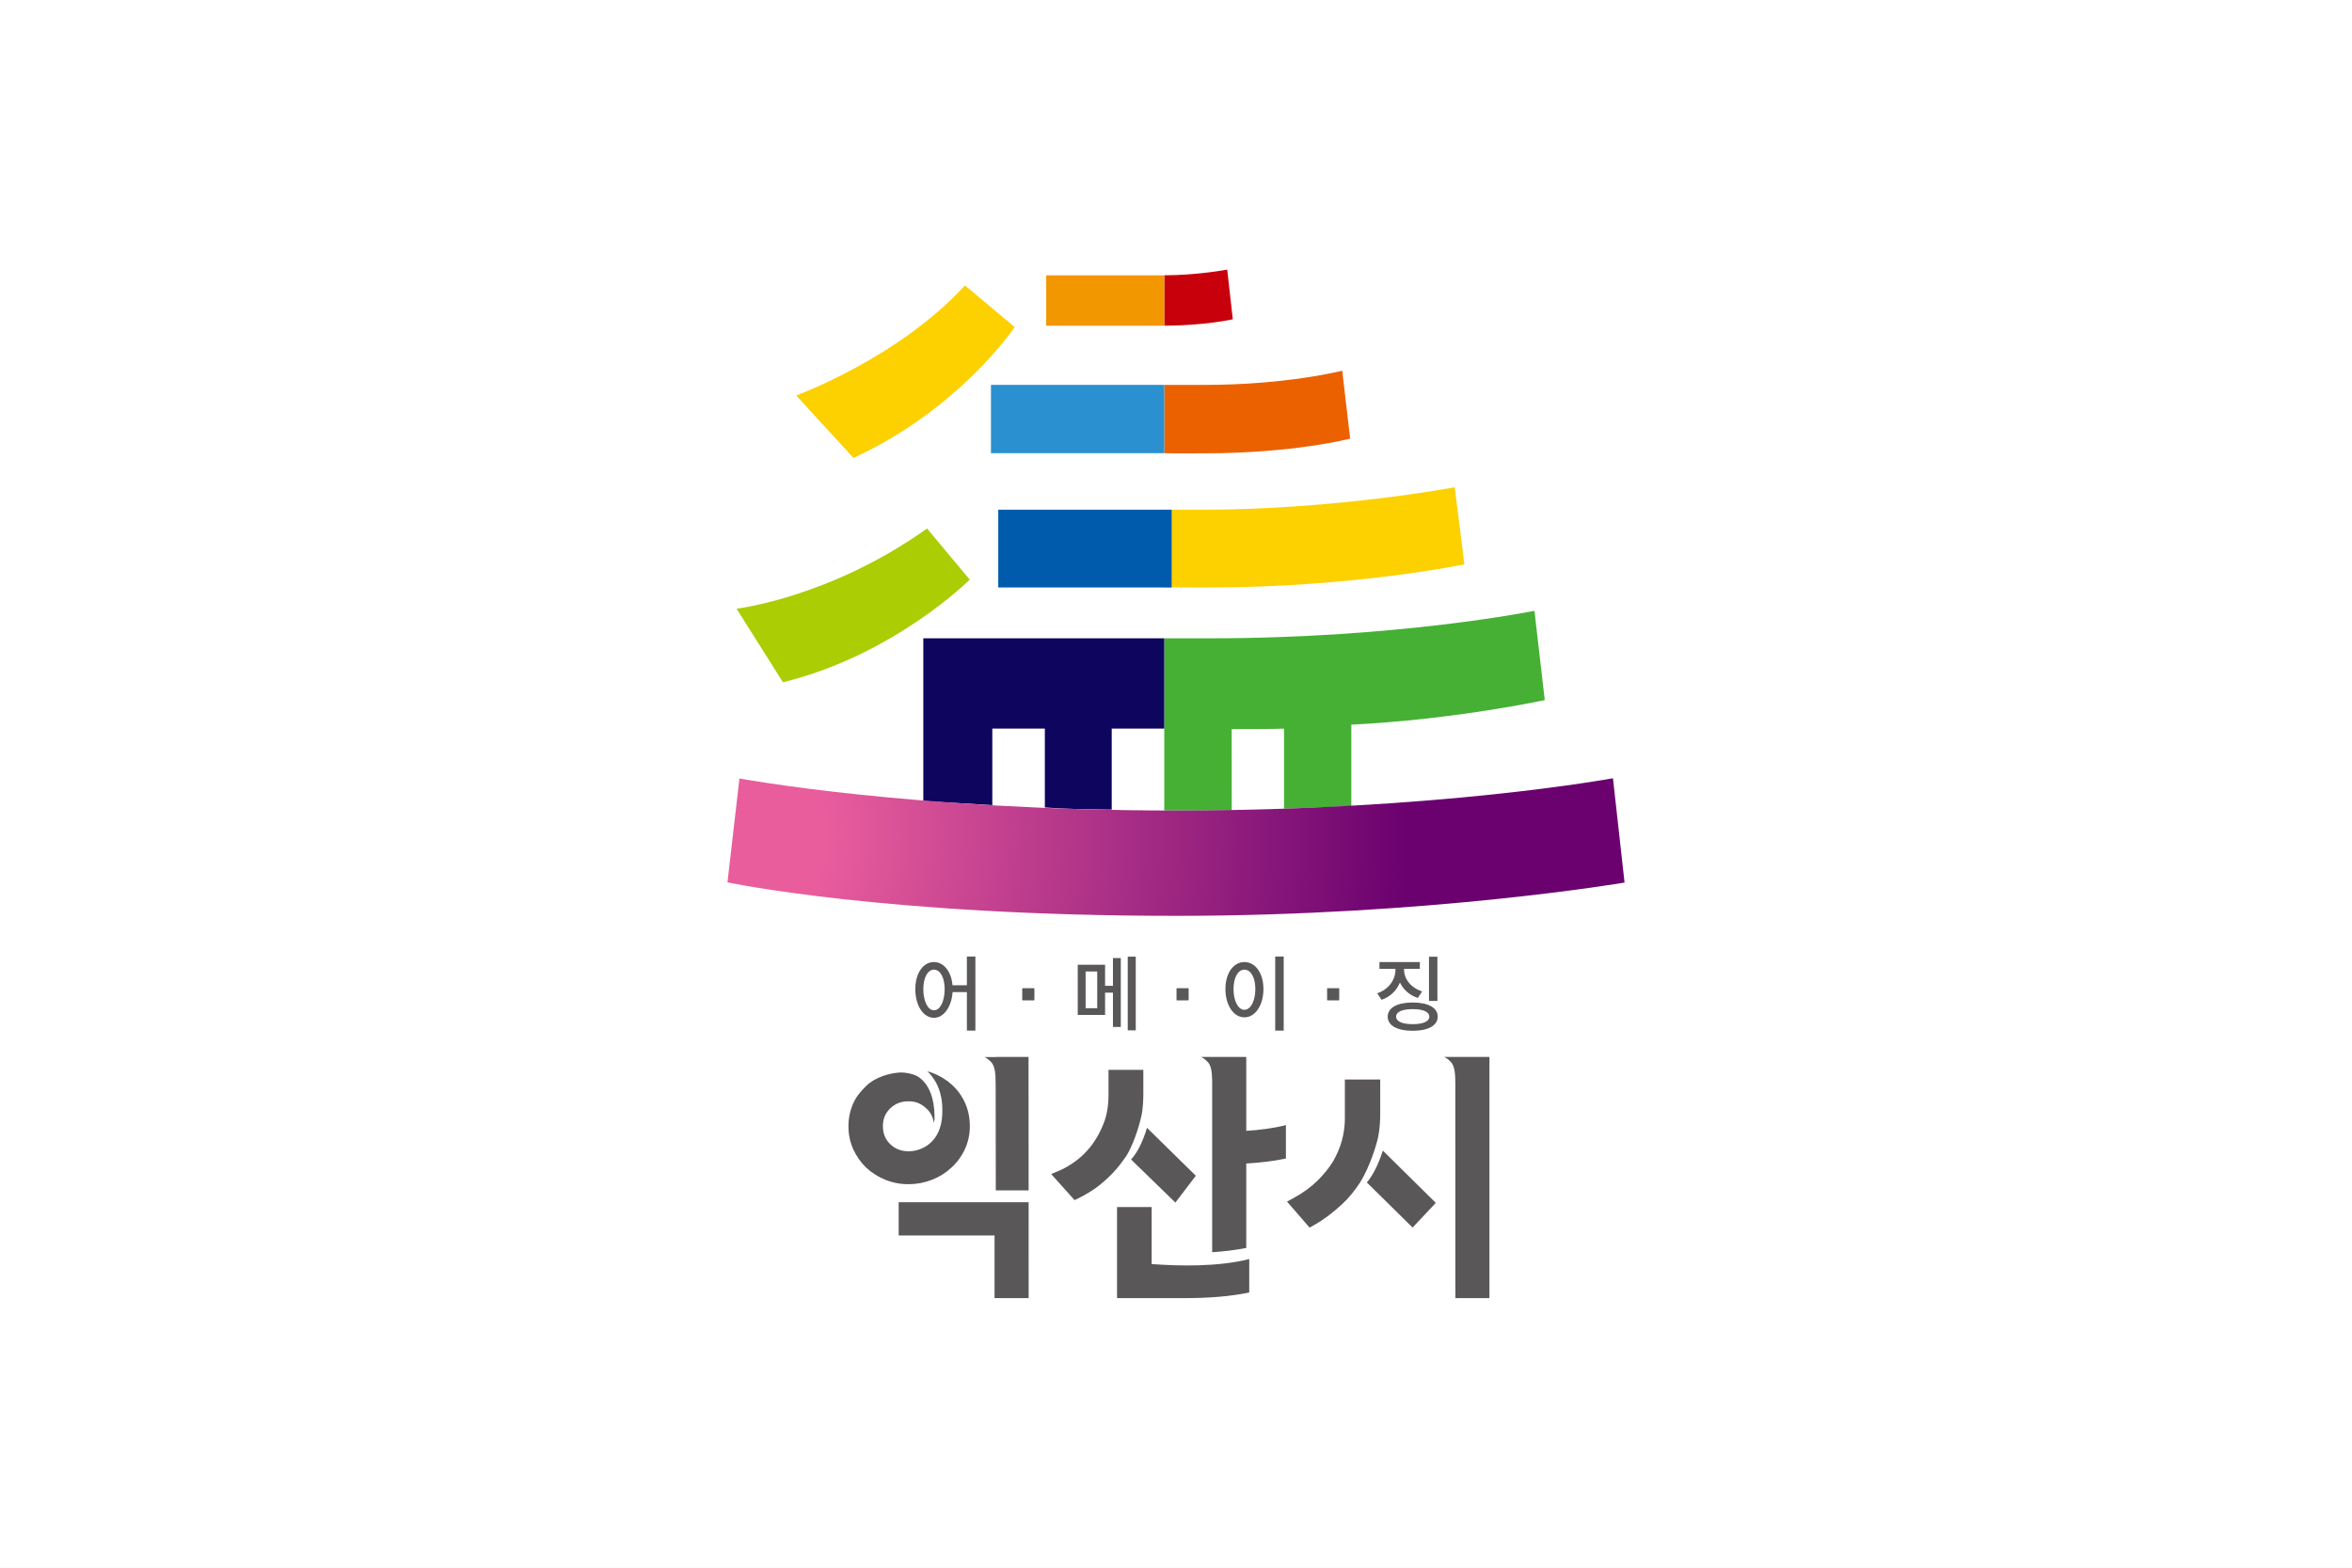
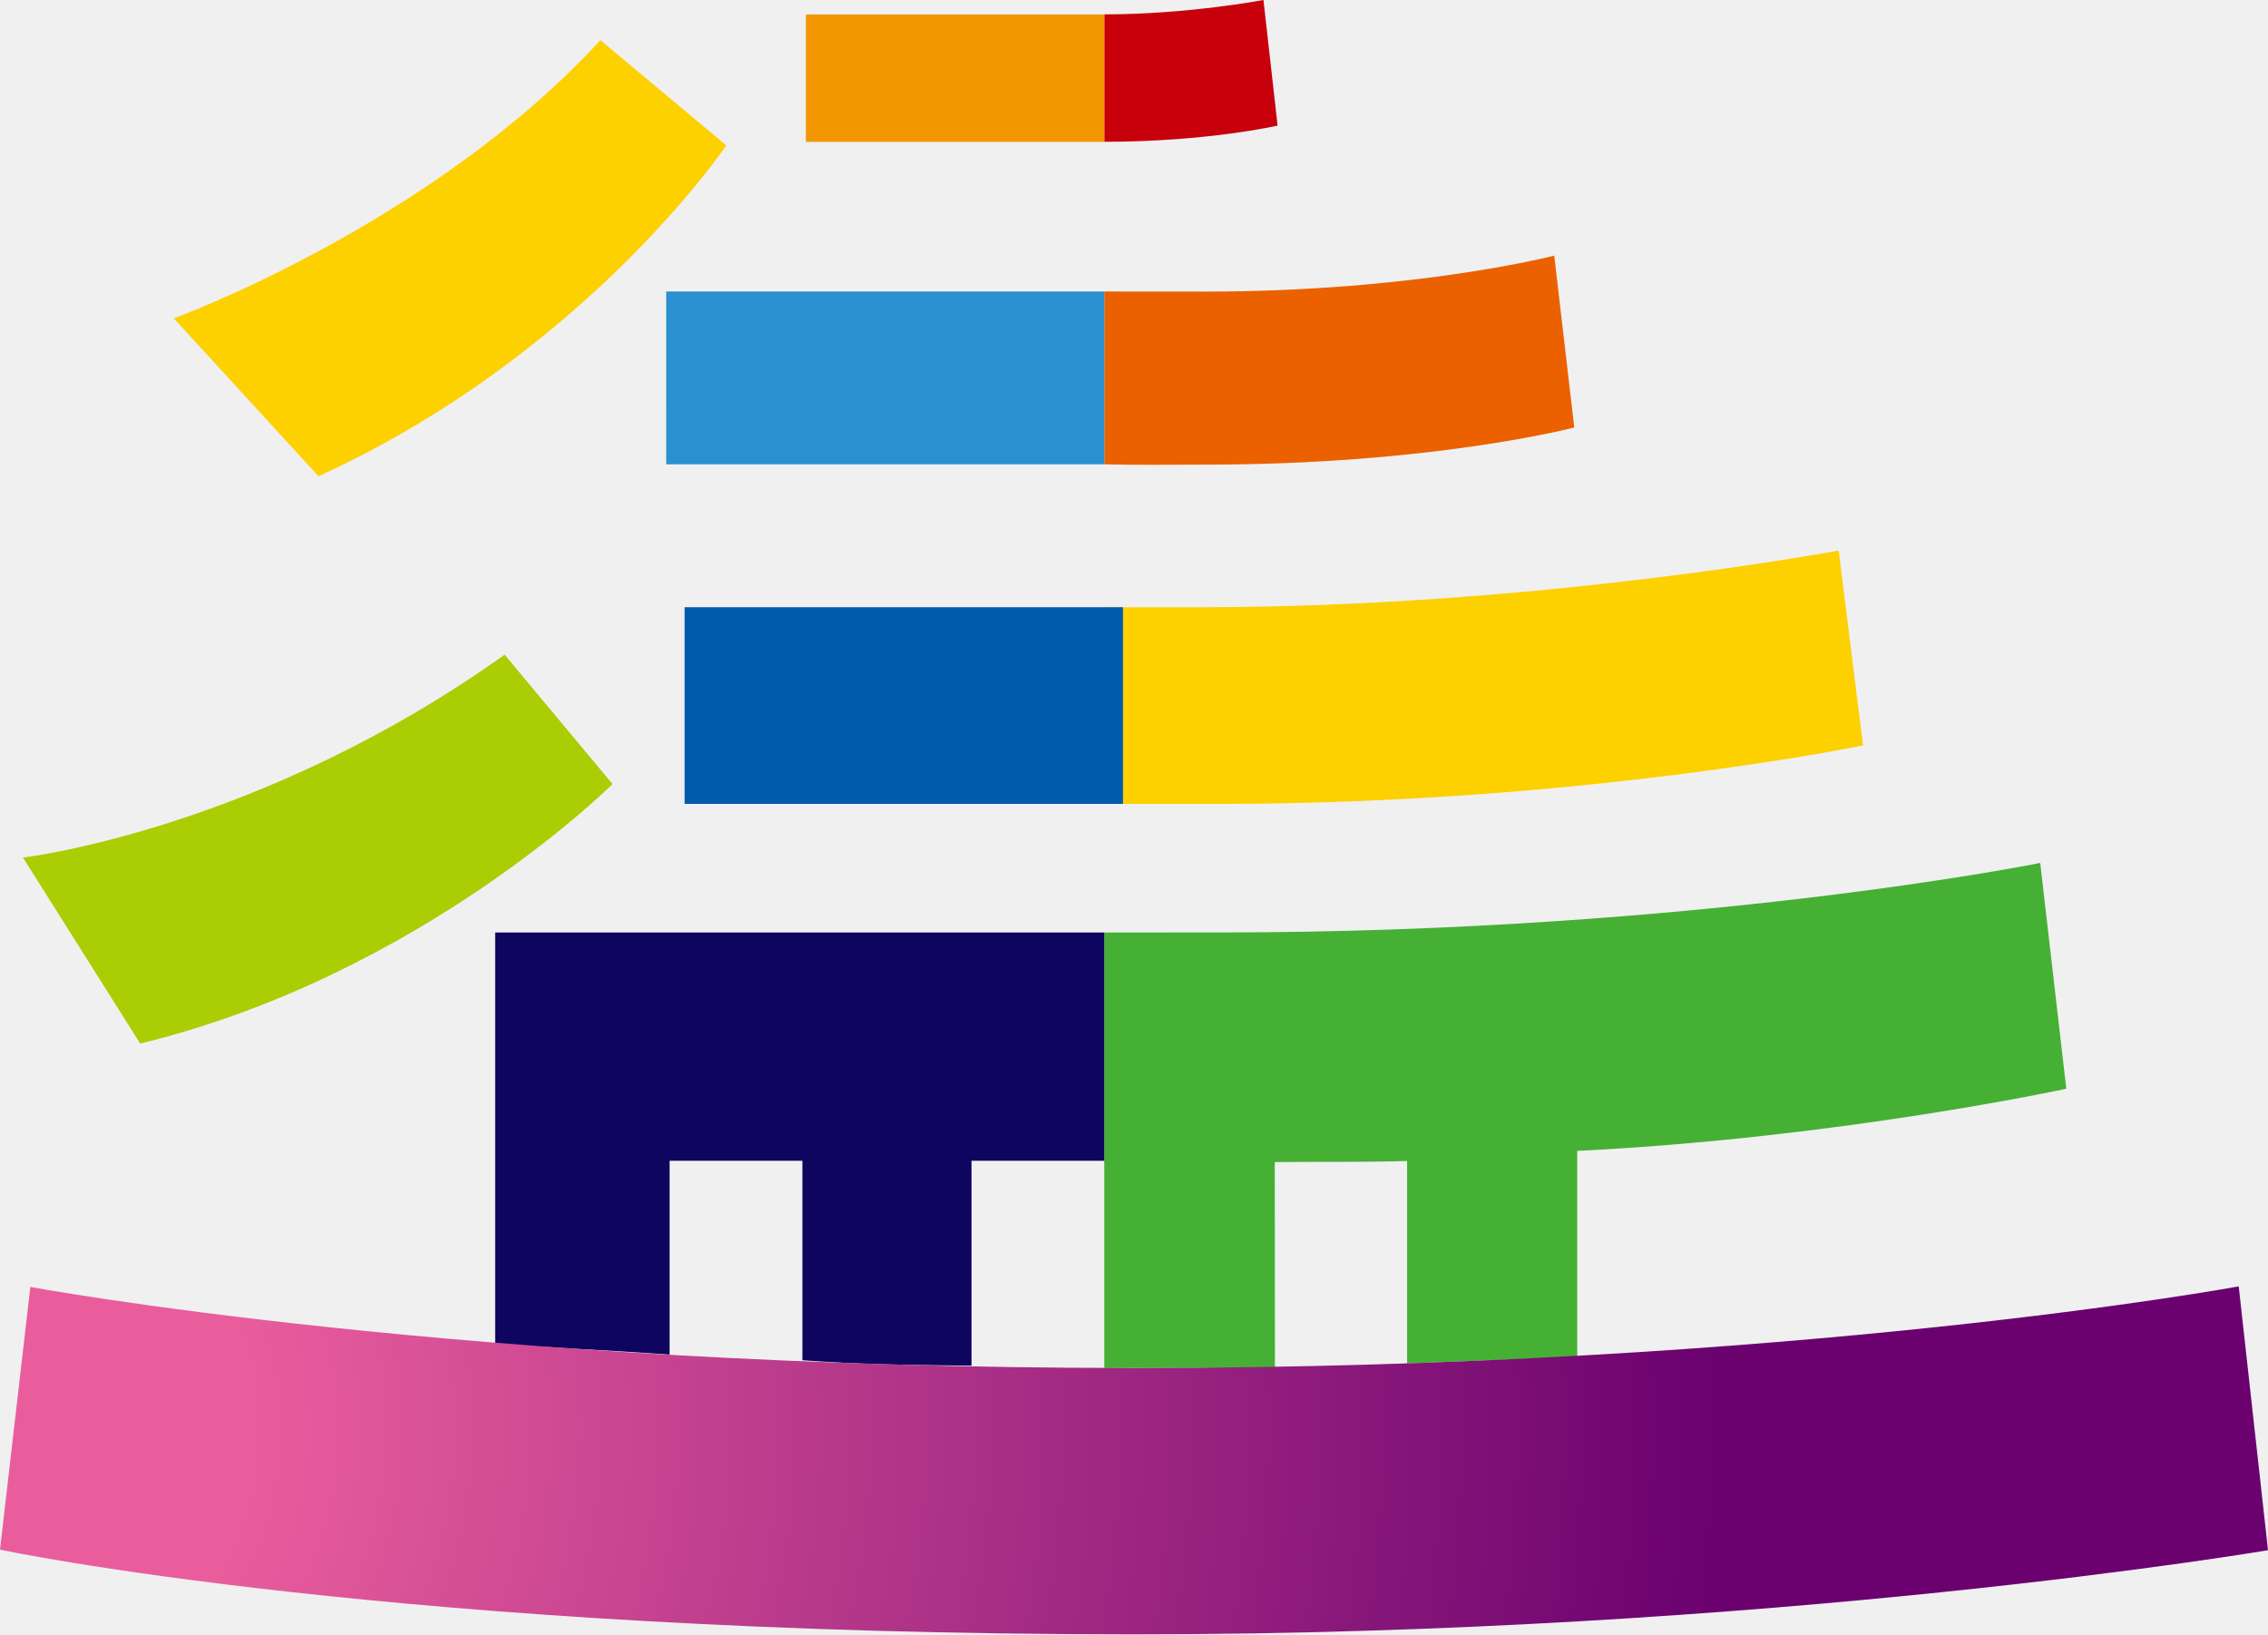
- <svg xmlns="http://www.w3.org/2000/svg" width="300mm" height="200mm" viewBox="0 0 300 200" version="1.1" id="svg8">
-   <defs id="defs2">
-     <clipPath clipPathUnits="userSpaceOnUse" id="clipPath18">
-       <path d="M 0,841.89 H 595.275 V 0 H 0 Z" id="path16" />
-     </clipPath>
-     <clipPath clipPathUnits="userSpaceOnUse" id="clipPath18-6">
-       <path d="M 0,792 H 612 V 0 H 0 Z" id="path16-7" />
-     </clipPath>
-     <clipPath clipPathUnits="userSpaceOnUse" id="clipPath18-0">
-       <path d="M 0,841.89 H 595.28 V 0 H 0 Z" id="path16-76" />
-     </clipPath>
-     <radialGradient fx="0" fy="0" cx="0" cy="0" r="1" gradientUnits="userSpaceOnUse" gradientTransform="matrix(126.8353,0,0,-126.8353,212.4233,556.8369)" spreadMethod="pad" id="radialGradient106">
-       <stop style="stop-opacity:1;stop-color:#e95d9d" offset="0" id="stop98" />
-       <stop style="stop-opacity:1;stop-color:#e95d9d" offset="0.157" id="stop100" />
-       <stop style="stop-opacity:1;stop-color:#6a016f" offset="0.972" id="stop102" />
-       <stop style="stop-opacity:1;stop-color:#6a016f" offset="1" id="stop104" />
+ <svg xmlns="http://www.w3.org/2000/svg" xml:space="preserve" width="416.366" height="300" viewBox="0 0 416.366 300">
+   <defs>
+     <radialGradient id="a" cx="0" cy="0" r="1" fx="0" fy="0" gradientTransform="matrix(115.6246 0 0 -115.6246 118.455 401.368)" gradientUnits="userSpaceOnUse" spreadMethod="pad">
+       <stop offset="0" style="stop-opacity:1;stop-color:#e95d9d" />
+       <stop offset="0.157" style="stop-opacity:1;stop-color:#e95d9d" />
+       <stop offset="0.972" style="stop-opacity:1;stop-color:#6a016f" />
+       <stop offset="1" style="stop-opacity:1;stop-color:#6a016f" />
    </radialGradient>
-     <radialGradient fx="0" fy="0" cx="0" cy="0" r="1" gradientUnits="userSpaceOnUse" gradientTransform="matrix(126.8353,0,0,-126.8353,212.4233,556.8369)" spreadMethod="pad" id="radialGradient106-1">
-       <stop style="stop-opacity:1;stop-color:#e95d9d" offset="0" id="stop98-7" />
-       <stop style="stop-opacity:1;stop-color:#e95d9d" offset="0.157" id="stop100-0" />
-       <stop style="stop-opacity:1;stop-color:#6a016f" offset="0.972" id="stop102-0" />
-       <stop style="stop-opacity:1;stop-color:#6a016f" offset="1" id="stop104-8" />
-     </radialGradient>
-     <pattern id="EMFhbasepattern" patternUnits="userSpaceOnUse" width="6" height="6" x="0" y="0" />
  </defs>
-   <g id="layer1" transform="translate(-188.3205,-26.63681)">
-     <path id="rect826" style="opacity:1;fill:#ffffff;fill-opacity:1;fill-rule:nonzero;stroke:none;stroke-width:4.318;stroke-linecap:square;stroke-linejoin:bevel;stroke-miterlimit:4;stroke-dasharray:none;stroke-dashoffset:0;stroke-opacity:1;paint-order:fill markers stroke" d="m 188.321,26.637 h 300 V 226.637 h -300 z" />
-     <text xml:space="preserve" style="font-style:normal;font-variant:normal;font-weight:normal;font-stretch:normal;font-size:10.583px;line-height:1.25;font-family:'DIN Schablonierschrift';-inkscape-font-specification:'DIN Schablonierschrift';letter-spacing:0px;word-spacing:0px;fill:#000000;fill-opacity:1;stroke:none;stroke-width:0.265" x="258.612" y="168.372" id="text2633">
-       <tspan id="tspan2631" x="258.612" y="168.372" style="stroke-width:0.265"> </tspan>
-     </text>
-     <g id="g2940" transform="matrix(0.9719446,0,0,0.9719446,8.040922,0.1516438)">
-       <g id="g2629" transform="matrix(0.8827133,0,0,0.8827133,42.04837,17.98196)">
-         <g id="g2584" transform="matrix(0.9901783,0,0,0.9901783,3.780956,0.6921599)">
-           <g transform="matrix(0.8466686,0,0,-0.8466686,392.2237,115.0414)" id="g60">
-             <path id="path62" style="fill:#46b035;fill-opacity:1;fill-rule:nonzero;stroke:none" d="m 0,0 -1.829,15.837 c 0,0 -24.081,-4.875 -57.505,-4.875 -2.364,0 -4.092,-0.003 -8.144,-0.003 V -5.007 -19.584 l 11.971,0.015 -0.014,14.427 c 3.259,0.031 6.343,-0.02 9.285,0.076 v -14.198 l 11.932,0.459 V -4.357 C -15.944,-3.453 0,0 0,0" />
-           </g>
-           <g transform="matrix(0.8466686,0,0,-0.8466686,341.837,98.12835)" id="g64">
-             <path id="path66" style="fill:#fdd000;fill-opacity:1;fill-rule:nonzero;stroke:none" d="m 0,0 c 25.429,0 45.256,4.101 45.256,4.101 l -1.711,13.67 c 0,0 -21.148,-3.977 -44.704,-3.977 H -7.966 V 0.002 C -4.166,0.002 -2.361,0 0,0" />
-           </g>
-           <g transform="matrix(0.8466686,0,0,-0.8466686,341.1036,77.98111)" id="g68">
-             <path id="path70" style="fill:#eb6100;fill-opacity:1;fill-rule:nonzero;stroke:none" d="m 0,0 c 15.942,0 25.867,2.604 25.867,2.604 l -1.405,12.054 c 0,0 -9.711,-2.523 -24.462,-2.523 -2.387,0 -3.81,0.005 -7.1,0.005 V 0.022 C -5.019,-0.039 -2.375,0 0,0" />
-           </g>
-           <g transform="matrix(0.8466686,0,0,-0.8466686,345.3841,57.85038)" id="g72">
-             <path id="path74" style="fill:#c7000c;fill-opacity:1;fill-rule:nonzero;stroke:none" d="m 0,0 -0.991,8.809 c 0,0 -5.32,-1.008 -11.164,-1.008 V -1.134 C -4.948,-1.134 0,0 0,0" />
-           </g>
-           <path id="path76" style="fill:#005bac;fill-opacity:1;fill-rule:nonzero;stroke:none;stroke-width:0.847" d="m 310.169,98.127 h 26.033 V 86.449 h -26.033 z" />
-           <path id="path78" style="fill:#f39700;fill-opacity:1;fill-rule:nonzero;stroke:none;stroke-width:0.847" d="M 317.369,58.817 H 335.092 V 51.252 H 317.369 Z" />
-           <path id="path80" style="fill:#2a90d0;fill-opacity:1;fill-rule:nonzero;stroke:none;stroke-width:0.847" d="m 309.076,77.962 h 26.017 v -10.26 h -26.017 z" />
-           <g transform="matrix(0.8466686,0,0,-0.8466686,335.0926,119.3169)" id="g82">
-             <path id="path84" style="fill:#0e055f;fill-opacity:1;fill-rule:nonzero;stroke:none" d="m 0,0 v 16.009 h -42.728 v -28.842 c 4.061,-0.305 6.857,-0.378 12.237,-0.76 V 0 h 9.316 v -13.994 c 4.007,-0.292 7.459,-0.332 11.86,-0.377 V 0 Z" />
-           </g>
-           <g id="g86" transform="matrix(0.8466686,0,0,-0.8466686,87.6917,606.7103)">
-             <g id="g88">
-               <g id="g94">
-                 <g id="g96">
-                   <path id="path108" style="fill:url(#radialGradient106);stroke:none" d="m 294.305,561.123 c -46.96,0 -77.432,5.687 -77.432,5.687 v 0 l -2.128,-18.426 c 0,0 27.835,-5.941 79.56,-5.941 v 0 c 44.819,0 79.527,5.902 79.527,5.902 v 0 l -2.054,18.503 c 0,0 -30.95,-5.725 -77.473,-5.725" />
-                 </g>
-               </g>
-             </g>
-           </g>
-           <g transform="matrix(0.8466686,0,0,-0.8466686,270.8756,101.3145)" id="g118">
-             <path id="path120" style="fill:#abcd04;fill-opacity:1;fill-rule:nonzero;stroke:none" d="m 0,0 c 0,0 16.529,1.926 33.784,14.228 l 7.569,-9.072 c 0,0 -13.455,-13.42 -33.131,-18.199 z" />
-           </g>
-           <path id="path124" style="fill:#fdd000;fill-opacity:1;fill-rule:nonzero;stroke:none;stroke-width:0.847" d="m 279.832,69.294 c 0,0 15.251,-5.541 25.337,-16.519 l 7.474,6.252 c 0,0 -8.357,12.401 -24.216,19.643 z" />
-         </g>
-       </g>
-       <g transform="matrix(0.7348146,0,0,0.7348146,100.6364,43.42378)" id="text1087" style="font-style:normal;font-variant:normal;font-weight:normal;font-stretch:normal;font-size:17.016px;line-height:1.25;font-family:'DIN Schablonierschrift';-inkscape-font-specification:'DIN Schablonierschrift';letter-spacing:0px;word-spacing:0px;fill:#595757;fill-opacity:1;stroke:none;stroke-width:0.425" aria-label="어메이징 ">
-         <path id="path2654" d="m 288.147,148.86 v 5.12 h -2.57 c -0.204,-2.423 -1.547,-4.142 -3.313,-4.142 -1.942,0 -3.329,2.011 -3.329,4.843 0,2.861 1.387,5.116 3.329,5.116 1.81,0 3.153,-2.035 3.329,-4.59 h 2.554 v 6.879 h 1.518 v -13.226 z m 55.062,0 v 13.226 h 1.519 v -13.226 z m -26.335,0.015 v 13.168 h 1.431 v -13.168 z m 53.8,0.015 v 7.898 h 1.503 v -7.898 z m -56.442,0.233 v 4.958 h -1.406 v -3.761 h -4.88 v 8.965 h 4.88 v -3.978 h 1.406 v 6.123 h 1.402 v -12.307 z m 23.474,0.716 c -1.956,0 -3.386,1.983 -3.386,4.815 0,2.861 1.43,5.058 3.386,5.058 1.971,0 3.402,-2.196 3.402,-5.058 0,-2.832 -1.431,-4.815 -3.402,-4.815 z m 24.121,0 v 1.212 h 2.862 v 0.131 c 0,1.81 -1.183,3.533 -3.256,4.234 l 0.773,1.168 c 1.577,-0.54 2.701,-1.679 3.285,-3.095 0.599,1.27 1.708,2.292 3.197,2.759 l 0.759,-1.167 c -2.029,-0.657 -3.226,-2.234 -3.226,-3.898 v -0.131 h 2.818 v -1.212 z m -79.563,1.357 c 1.139,0 1.913,1.442 1.913,3.485 0,2.088 -0.774,3.773 -1.913,3.773 -1.124,0 -1.897,-1.685 -1.897,-3.773 0,-2.044 0.773,-3.485 1.897,-3.485 z m 55.442,0 c 1.153,0 1.957,1.413 1.957,3.457 0,2.073 -0.803,3.715 -1.957,3.715 -1.139,0 -1.942,-1.642 -1.942,-3.715 0,-2.044 0.803,-3.457 1.942,-3.457 z m -28.358,0.322 h 2.077 v 6.571 h -2.077 z m -11.25,2.994 c -0.043,0 -0.065,0.021 -0.065,0.065 v 2.018 c 0,0.058 0.029,0.087 0.087,0.087 h 1.996 c 0.058,0 0.087,-0.029 0.087,-0.087 v -2.018 c 0,-0.043 -0.029,-0.065 -0.087,-0.065 z m 27.552,0 c -0.043,0 -0.065,0.021 -0.065,0.065 v 2.018 c 0,0.058 0.029,0.087 0.086,0.087 h 1.996 c 0.058,0 0.087,-0.029 0.087,-0.087 v -2.018 c 0,-0.043 -0.029,-0.065 -0.087,-0.065 z m 26.892,0 c -0.043,0 -0.065,0.021 -0.065,0.065 v 2.018 c 0,0.058 0.029,0.087 0.086,0.087 h 1.996 c 0.058,0 0.087,-0.029 0.087,-0.087 v -2.018 c 0,-0.043 -0.029,-0.065 -0.087,-0.065 z m 15.227,2.553 c -2.759,0 -4.467,0.934 -4.467,2.526 0,1.591 1.708,2.526 4.467,2.526 2.759,0 4.467,-0.934 4.467,-2.526 0,-1.591 -1.708,-2.526 -4.467,-2.526 z m 0,1.183 c 1.869,0 2.964,0.482 2.964,1.343 0,0.861 -1.095,1.343 -2.964,1.343 -1.869,0 -2.964,-0.482 -2.964,-1.343 0,-0.861 1.095,-1.343 2.964,-1.343 z m -74.46,8.541 v 0.026 h -2.034 c 0.033,0.019 0.465,0.147 1.151,0.833 0.71,0.71 0.86,1.954 0.86,4.003 l 0.023,18.97 h 5.862 l -0.016,-23.833 z m 37.284,0 0.005,0.002 h -0.648 c 0.035,0.018 0.464,0.147 1.152,0.831 0.621,0.622 0.814,1.658 0.849,3.284 v 30.763 c 2.058,-0.13 4.117,-0.379 6.088,-0.758 v -15.086 c 2.392,-0.137 4.802,-0.412 7.082,-0.887 v -5.973 c -2.202,0.561 -4.633,0.874 -7.082,1.027 V 166.787 h -1.756 -4.332 z m 44.792,0 v 0.002 h -2.016 c 0.037,0.018 0.469,0.147 1.154,0.831 0.71,0.71 0.86,1.958 0.86,4.005 l 0.003,38.237 h 6.087 v -43.076 z m -61.947,2.303 v 4.55 c 0,1.836 -0.285,3.504 -0.839,4.949 -0.57,1.473 -1.288,2.797 -2.133,3.923 -0.849,1.12 -1.805,2.077 -2.839,2.839 -1.05,0.776 -2.082,1.374 -3.055,1.782 l -1.373,0.566 0.99,1.106 2.658,2.966 0.527,0.588 0.71,-0.336 c 0.595,-0.286 1.299,-0.673 2.091,-1.168 0.815,-0.492 1.652,-1.123 2.497,-1.873 0.815,-0.693 1.651,-1.545 2.471,-2.522 0.548,-0.651 1.558,-2.104 1.558,-2.104 1.724,-2.959 2.551,-6.731 2.671,-7.307 0.035,-0.208 0.07,-0.415 0.103,-0.628 0.12,-0.898 0.182,-1.825 0.182,-2.781 v -4.55 z m -32.358,0.268 v 6.2e-4 c 0.969,0.871 2.621,2.915 2.681,6.667 0.024,0.739 -0.023,1.387 -0.087,1.879 v 0.05 c -0.003,0.011 -0.005,0.022 -0.007,0.032 -0.054,0.367 -0.106,0.635 -0.142,0.786 -0.004,0.011 -0.009,0.027 -0.009,0.036 -0.018,0.068 -0.025,0.108 -0.025,0.108 v -0.007 c -0.956,3.861 -4.134,4.756 -5.789,4.732 -1.288,-0.017 -2.351,-0.418 -3.245,-1.272 -0.885,-0.848 -1.31,-1.909 -1.31,-3.239 0,-1.268 0.425,-2.291 1.295,-3.142 0.883,-0.858 1.946,-1.279 3.26,-1.279 1.354,0 2.276,0.413 3.217,1.286 0.775,0.71 1.19,1.566 1.315,2.58 l 0.013,-0.046 c 0.044,-0.203 0.077,-0.399 0.11,-0.597 0,-0.014 3.1e-4,-0.029 0.005,-0.042 0.049,-1.66 -0.132,-5.926 -3.093,-7.678 -0.997,-0.485 -2.061,-0.631 -2.891,-0.656 -2.136,0.077 -4.726,0.918 -6.262,2.452 -0.951,0.947 -1.737,1.867 -2.285,3.113 -0.556,1.25 -0.835,2.62 -0.835,4.055 0,1.465 0.29,2.853 0.862,4.111 0.564,1.244 1.343,2.348 2.308,3.277 0.969,0.907 2.107,1.626 3.395,2.154 1.29,0.531 2.682,0.801 4.142,0.801 1.445,0 2.842,-0.261 4.164,-0.775 1.323,-0.505 2.496,-1.24 3.484,-2.154 1,-0.905 1.814,-2 2.412,-3.268 0.599,-1.276 0.911,-2.671 0.911,-4.148 0,-1.52 -0.29,-2.943 -0.863,-4.196 -0.567,-1.257 -1.368,-2.352 -2.373,-3.256 -0.998,-0.904 -2.173,-1.61 -3.491,-2.104 -0.279,-0.103 -0.571,-0.183 -0.863,-0.262 z m 74.571,1.458 v 7.068 c 0,1.228 -0.179,2.496 -0.515,3.775 -0.343,1.276 -0.882,2.556 -1.597,3.794 -0.729,1.187 -1.695,2.378 -2.855,3.512 -1.146,1.117 -2.567,2.139 -4.212,3.036 l -1.151,0.626 0.857,0.989 2.611,3.009 0.559,0.646 0.751,-0.418 c 1.652,-0.918 3.351,-2.181 5.045,-3.752 1.212,-1.12 2.29,-2.451 3.25,-3.93 1.814,-2.963 2.847,-6.622 3.145,-7.788 0.082,-0.412 0.154,-0.829 0.218,-1.254 0.135,-1.009 0.207,-2.074 0.207,-3.174 v -6.138 z m -35.339,8.631 c -0.889,2.958 -1.928,4.666 -2.845,5.656 l 7.917,7.697 3.651,-4.791 z m 42.128,4.074 c -0.944,2.886 -1.968,4.634 -2.859,5.692 l 8.168,8.05 4.141,-4.409 z m -86.476,9.219 v 5.933 h 17.123 v 11.189 h 6.089 l -0.003,-17.122 h -6.085 z m 38.998,0.857 v 16.266 h 11.943 0.442 0.47 v -0.003 c 3.54,-0.021 7.295,-0.277 10.756,-0.996 v -5.974 c -5.477,1.393 -12.372,1.274 -17.43,0.892 v -10.184 z" style="font-style:normal;font-variant:normal;font-weight:normal;font-stretch:normal;font-family:'Noto Sans CJK HK Medium';-inkscape-font-specification:'Noto Sans CJK HK Medium, ';fill:#595757;fill-opacity:1;stroke-width:0.365" />
-       </g>
-     </g>
-     <g aria-label="." style="font-style:normal;font-variant:normal;font-weight:normal;font-stretch:normal;font-size:10.583px;line-height:1.25;font-family:'DIN Schablonierschrift';-inkscape-font-specification:'DIN Schablonierschrift';letter-spacing:0px;word-spacing:0px;fill:#000000;fill-opacity:1;stroke:none;stroke-width:0.265" id="text2665" transform="matrix(2.38926,0,0,2.38926,-119.8846,-278.7234)" />
-     <g aria-label="." style="font-style:normal;font-variant:normal;font-weight:normal;font-stretch:normal;font-size:10.583px;line-height:1.25;font-family:'DIN Schablonierschrift';-inkscape-font-specification:'DIN Schablonierschrift';letter-spacing:0px;word-spacing:0px;fill:#000000;fill-opacity:1;stroke:none;stroke-width:0.265" id="text2665-9" transform="matrix(2.38926,0,0,2.38926,-86.90618,-278.7234)" />
-     <g aria-label="." style="font-style:normal;font-variant:normal;font-weight:normal;font-stretch:normal;font-size:10.583px;line-height:1.25;font-family:'DIN Schablonierschrift';-inkscape-font-specification:'DIN Schablonierschrift';letter-spacing:0px;word-spacing:0px;fill:#000000;fill-opacity:1;stroke:none;stroke-width:0.265" id="text2665-8" transform="matrix(2.38926,0,0,2.38926,-53.83326,-278.7234)" />
-     <g transform="matrix(0.6304227,0,0,-0.6304227,550.7144,464.5044)" id="g20-7" />
-     <g transform="matrix(0.3527778,0,0,-0.3527778,421.3037,338.9222)" id="g24-9" />
-     <g transform="matrix(0.3527778,0,0,-0.3527778,424.4418,327.4529)" id="g28-5" />
-     <g transform="matrix(0.3527778,0,0,-0.3527778,402.4208,342.2642)" id="g32-0" />
-     <g transform="matrix(0.3527778,0,0,-0.3527778,399.6084,333.0407)" id="g36-7" />
-     <g transform="matrix(0.3527778,0,0,-0.3527778,410.8194,330.0385)" id="g40-3" />
-     <g transform="matrix(0.3527778,0,0,-0.3527778,412.5513,327.6856)" id="g44-3" />
-     <g transform="matrix(0.3527778,0,0,-0.3527778,432.4159,328.0122)" id="g48-0" />
-     <g transform="matrix(0.3527778,0,0,-0.3527778,432.7431,329.6385)" id="g52-4" />
-     <g transform="matrix(0.3527778,0,0,-0.3527778,396.9717,325.545)" id="g56-8" />
-   </g>
+   <path d="m0 0-1.667 14.438S-23.62 9.994-54.091 9.994c-2.156 0-3.729-.003-7.423-.003v-27.845l10.912.015-.012 13.151c2.971.03 5.784-.017 8.463.071v-12.944l10.879.42v13.169C-14.537-3.148 0 0 0 0" style="fill:#46b035;fill-opacity:1;fill-rule:nonzero;stroke:none" transform="matrix(2.871 0 0 -2.871 379.336 199.849)" />
+   <path d="M0 0c23.18 0 41.255 3.74 41.255 3.74l-1.559 12.461s-19.279-3.626-40.755-3.626h-6.204V.002L0 0" style="fill:#fdd000;fill-opacity:1;fill-rule:nonzero;stroke:none" transform="matrix(2.871 0 0 -2.871 223.58 147.565)" />
+   <path d="M0 0c14.534 0 23.58 2.374 23.58 2.374l-1.281 10.988S13.445 11.063 0 11.063c-2.177 0-3.473.005-6.473.005V.02C-4.575-.035-2.167 0 0 0" style="fill:#eb6100;fill-opacity:1;fill-rule:nonzero;stroke:none" transform="matrix(2.871 0 0 -2.871 221.312 85.285)" />
+   <path d="m0 0-.905 8.031s-4.849-.919-10.177-.919v-8.146C-4.512-1.034 0 0 0 0" style="fill:#c7000c;fill-opacity:1;fill-rule:nonzero;stroke:none" transform="matrix(2.871 0 0 -2.871 234.546 23.057)" />
+   <path d="M58.37 70.01h37.373V53.244H58.37Z" style="fill:#005bac;fill-opacity:1;fill-rule:nonzero;stroke:none;stroke-width:1.333" transform="matrix(2.15324 0 0 2.15324 0 -3.188)" />
+   <path d="M68.708 13.576h25.444V2.716H68.708Z" style="fill:#f39700;fill-opacity:1;fill-rule:nonzero;stroke:none;stroke-width:1.333" transform="matrix(2.15324 0 0 2.15324 0 -3.188)" />
+   <path d="M56.801 41.061h37.35v-14.73H56.8Z" style="fill:#2a90d0;fill-opacity:1;fill-rule:nonzero;stroke:none;stroke-width:1.333" transform="matrix(2.15324 0 0 2.15324 0 -3.188)" />
+   <path d="M0 0v14.595h-38.95v-26.292c3.701-.28 6.249-.348 11.154-.694V0h8.493v-12.756c3.654-.265 6.8-.304 10.812-.345V0Z" style="fill:#0e055f;fill-opacity:1;fill-rule:nonzero;stroke:none" transform="matrix(2.871 0 0 -2.871 202.73 213.065)" />
+   <path d="M193.098 405.276c-42.807 0-70.586 5.184-70.586 5.184l-1.94-16.798s25.373-5.415 72.526-5.415c40.858 0 72.499 5.38 72.499 5.38l-1.873 16.868s-28.213-5.219-70.626-5.219" style="fill:url(#a);stroke:none" transform="matrix(2.871 0 0 -2.871 -346.161 1414.654)" />
+   <path d="M0 0s15.068 1.757 30.798 12.972l6.9-8.271S25.433-7.532 7.495-11.89z" style="fill:#abcd04;fill-opacity:1;fill-rule:nonzero;stroke:none" transform="matrix(2.871 0 0 -2.871 4.22 157.415)" />
+   <path d="M0 0s16.42 5.966 27.28 17.785l8.048-6.73S26.329-2.297 9.253-10.095z" style="fill:#fdd000;fill-opacity:1;fill-rule:nonzero;stroke:none" transform="matrix(2.871 0 0 -2.871 31.908 58.433)" />
</svg>
